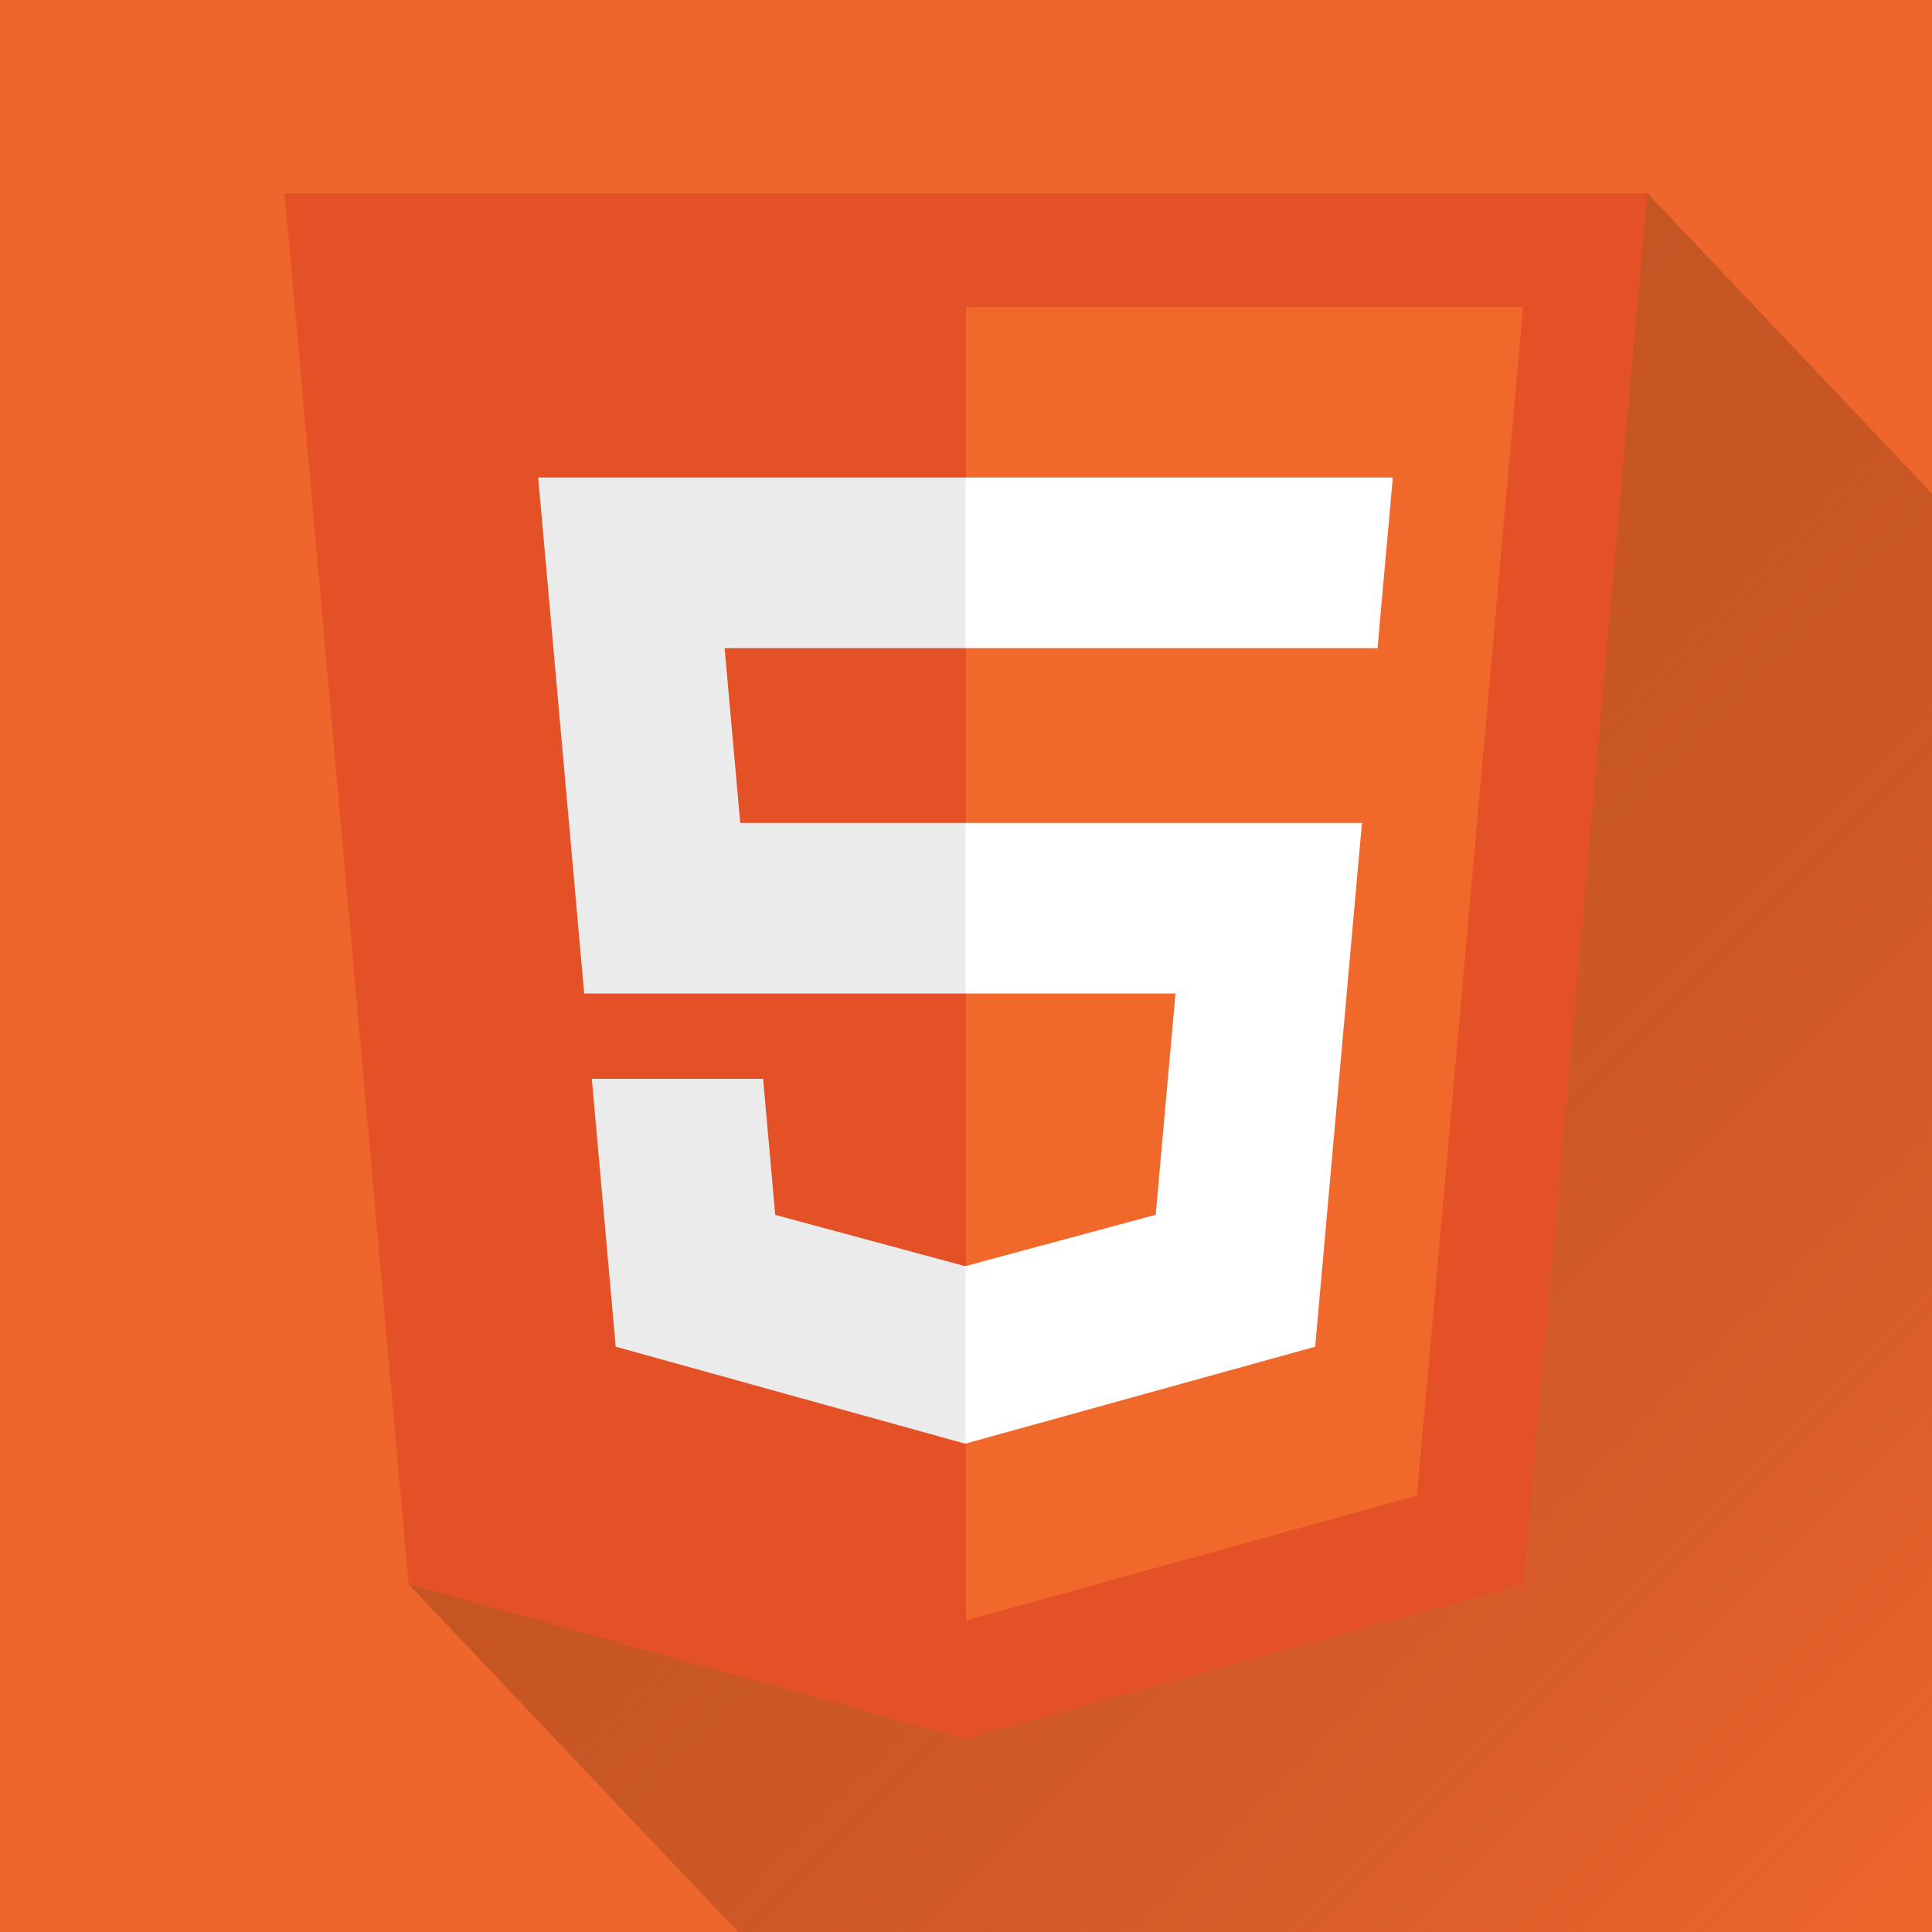
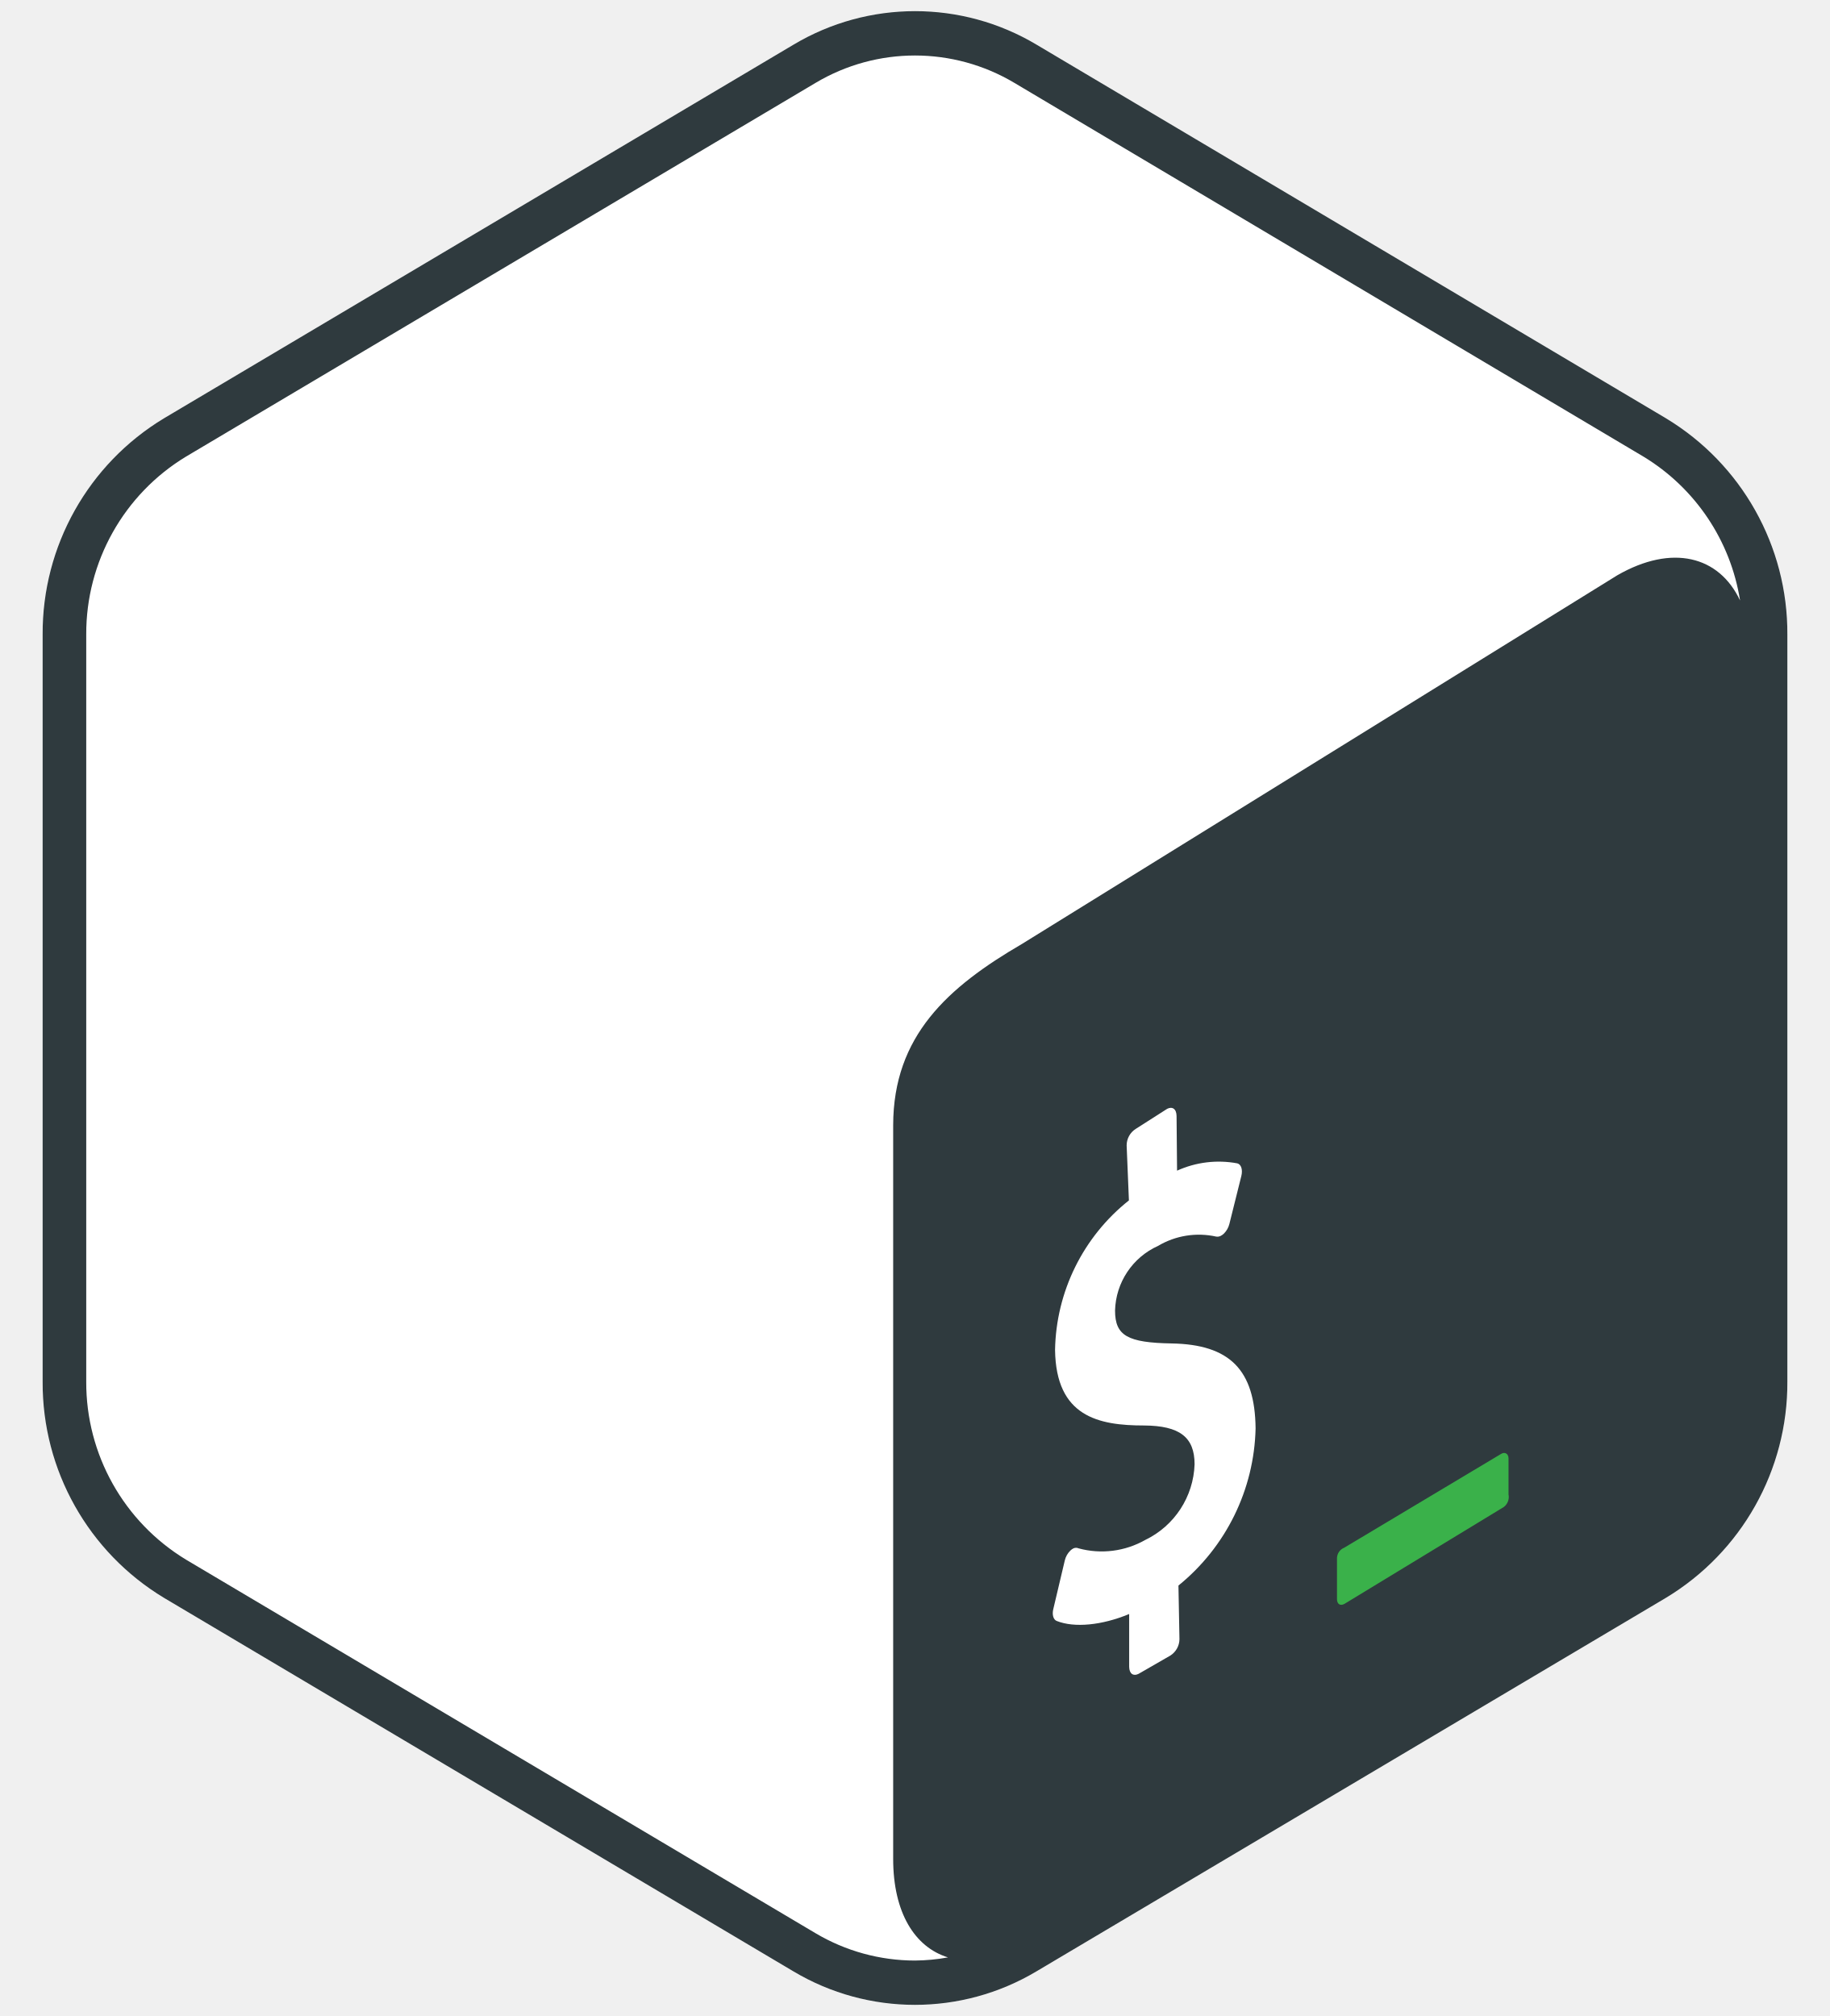
- <svg xmlns="http://www.w3.org/2000/svg" viewBox="0 0 200 200">
-   <defs>
-     <linearGradient id="a" x1="102.005" y1="88.535" x2="206.735" y2="193.265" gradientUnits="userSpaceOnUse">
-       <stop offset="0" stop-color="#c55523" />
-       <stop offset="1" stop-color="#a14623" stop-opacity="0" />
-     </linearGradient>
-   </defs>
-   <path fill="#ef662c" d="M0 0h200v200H0z" />
-   <path fill="url(#a)" d="M200 51.094L170.54 20 42.299 164.007 76.401 200H200V51.094z" />
-   <path fill="#e45126" d="M42.299 164.007L29.46 20h141.08l-12.852 143.983L99.914 180l-57.615-15.993z" />
-   <path fill="#f1682b" d="M100 167.758l46.684-12.943 10.984-123.041H100v135.984z" />
-   <path fill="#ebebeb" d="M100 85.185H76.629l-1.615-18.086H100V49.436H55.712l.423 4.739 4.341 48.671H100V85.185zm0 45.868l-.077.022-19.67-5.312-1.258-14.085h-17.73l2.475 27.731 36.178 10.043.082-.022v-18.377z" />
-   <path fill="#fff" d="M99.939 85.185v17.661h21.748l-2.05 22.906-19.698 5.316v18.376l36.208-10.035.265-2.984 4.151-46.498.43-4.742H99.939zm0-35.749v17.663h42.662l.354-3.97.804-8.954.423-4.739H99.939z" />
+ <svg xmlns="http://www.w3.org/2000/svg" height="2500" viewBox="-0.153 -16.048 587.519 678.613" width="2269">
+   <g stroke-width="2.41">
+     <path d="M546.353 124.75L334.494-1.03a79.795 79.795 0 0 0-81.747 0L40.853 124.75A84.504 84.504 0 0 0 .001 197.545v251.523a84.504 84.504 0 0 0 40.852 72.752l211.859 125.737a79.837 79.837 0 0 0 81.747 0L546.318 521.82a84.504 84.504 0 0 0 40.894-72.795v-251.47a84.504 84.504 0 0 0-40.852-72.794z" fill="#fff" />
+     <path d="M546.353 124.75L334.494-1.03a79.795 79.795 0 0 0-81.747 0L40.853 124.75A84.504 84.504 0 0 0 .001 197.545v251.523a84.504 84.504 0 0 0 40.852 72.752l211.859 125.737a79.837 79.837 0 0 0 81.747 0L546.318 521.82a84.504 84.504 0 0 0 40.894-72.795v-251.47a84.504 84.504 0 0 0-40.852-72.794zM260.13 634.697L48.272 508.96a69.74 69.74 0 0 1-33.597-59.9V197.539a69.698 69.698 0 0 1 33.597-59.9l211.859-125.78a65.329 65.329 0 0 1 66.94 0l211.683 125.78a69.274 69.274 0 0 1 32.538 48.446c-7.042-14.975-22.865-19.089-41.319-8.484L329.7 301.64c-24.987 14.55-43.398 30.967-43.44 61.088v246.98c0 18.03 7.253 29.695 18.453 33.131a64.904 64.904 0 0 1-11.115 1.06 65.626 65.626 0 0 1-33.47-9.205z" fill="#2f3a3e" />
+     <path d="M490.823 473.378l-52.773 31.563a3.86 3.86 0 0 0-2.418 3.436v13.872c0 1.697 1.146 2.375 2.546 1.57l53.579-32.58a4.242 4.242 0 0 0 1.612-4.243v-12.175c-.043-1.57-1.273-2.248-2.546-1.442z" fill="#3ab14a" />
+     <path d="M378.498 357.185c1.697-.848 3.097 0 3.14 2.419l.169 18.41a33.937 33.937 0 0 1 20.277-2.46c1.315.34 1.867 2.121 1.358 4.242l-4.03 16.163a6.957 6.957 0 0 1-1.824 3.224 4.242 4.242 0 0 1-1.06.764 2.418 2.418 0 0 1-1.57.254 26.895 26.895 0 0 0-19.556 3.14 24.562 24.562 0 0 0-14.466 21.76c0 8.485 4.242 10.818 19.047 11.073 19.556.34 28.041 8.866 28.253 28.592a70.122 70.122 0 0 1-25.963 52.9l.34 18.071a6.618 6.618 0 0 1-3.097 5.515l-10.69 6.151c-1.697.849-3.097 0-3.14-2.376v-17.774c-9.162 3.818-18.453 4.71-24.391 2.334-1.103-.425-1.612-2.079-1.145-3.988l3.86-16.332a6.83 6.83 0 0 1 1.909-3.394 4.242 4.242 0 0 1 1.018-.721 2.121 2.121 0 0 1 1.74 0 29.694 29.694 0 0 0 22.44-2.842 29.356 29.356 0 0 0 16.587-25.454c0-9.163-5.048-12.98-16.968-13.066-15.4 0-29.695-2.969-29.992-25.453a65.753 65.753 0 0 1 24.858-50.311l-.763-18.496a6.575 6.575 0 0 1 3.096-5.6z" fill="#fff" />
+   </g>
</svg>
